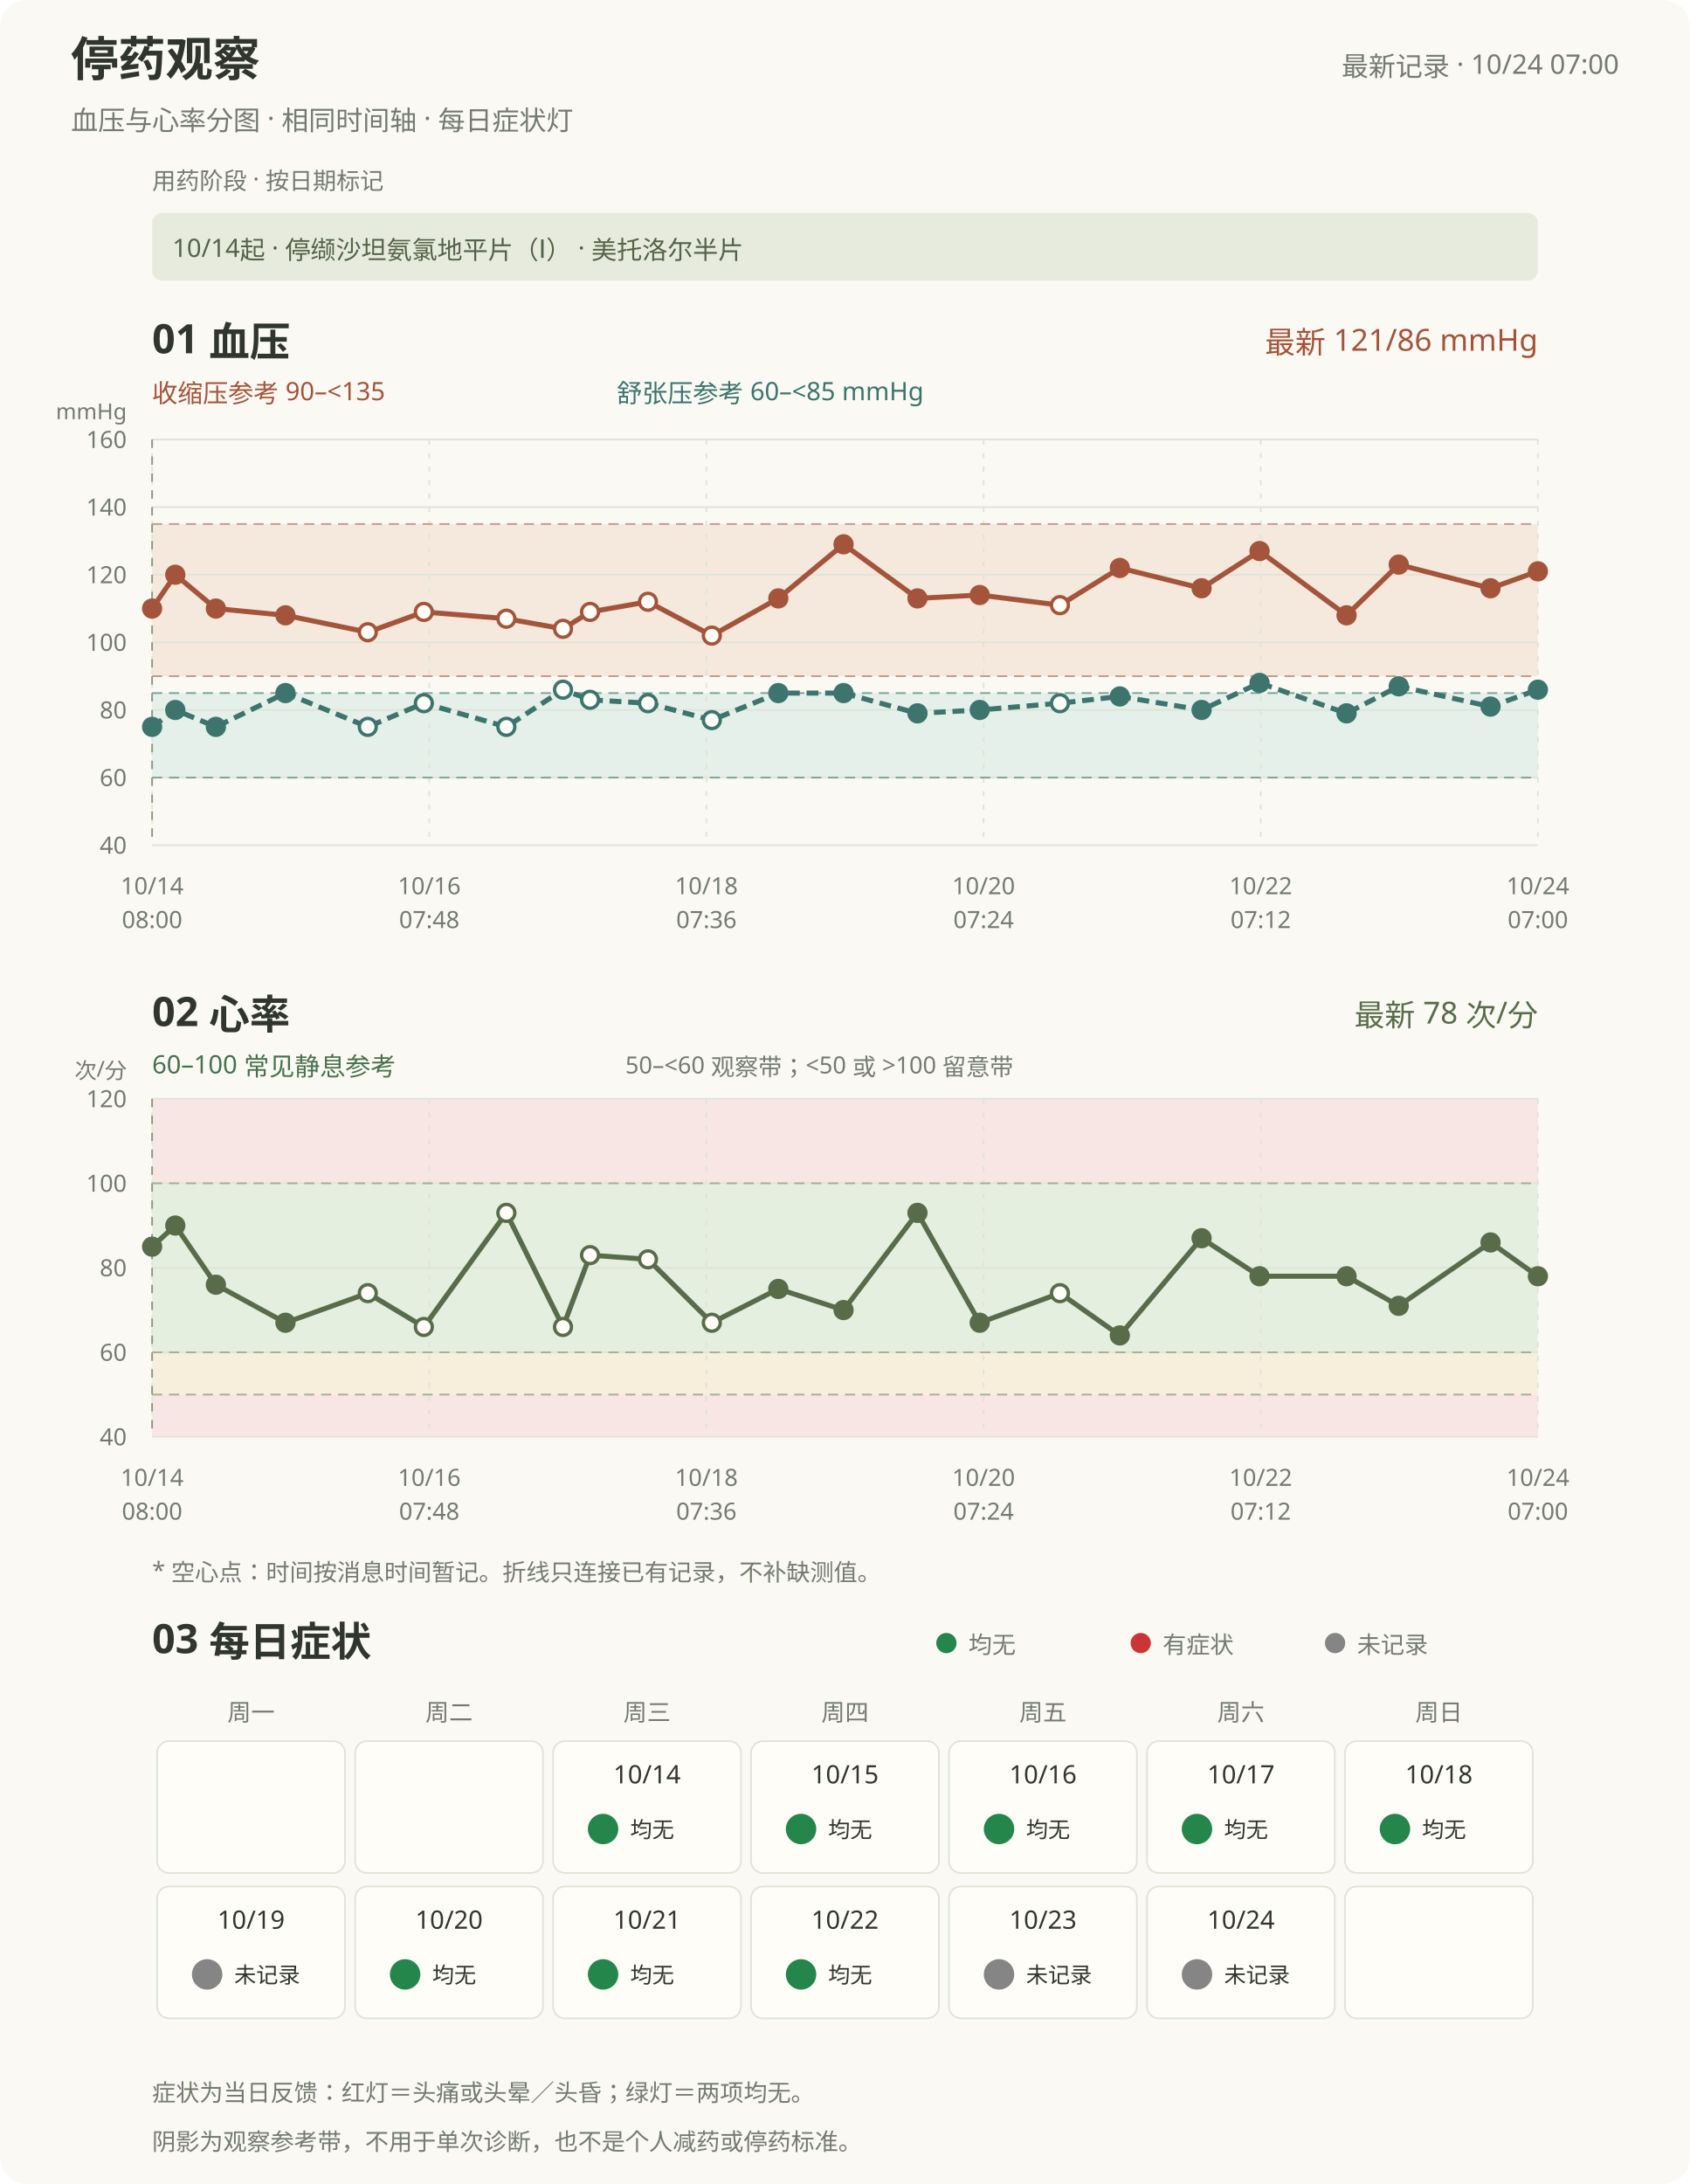
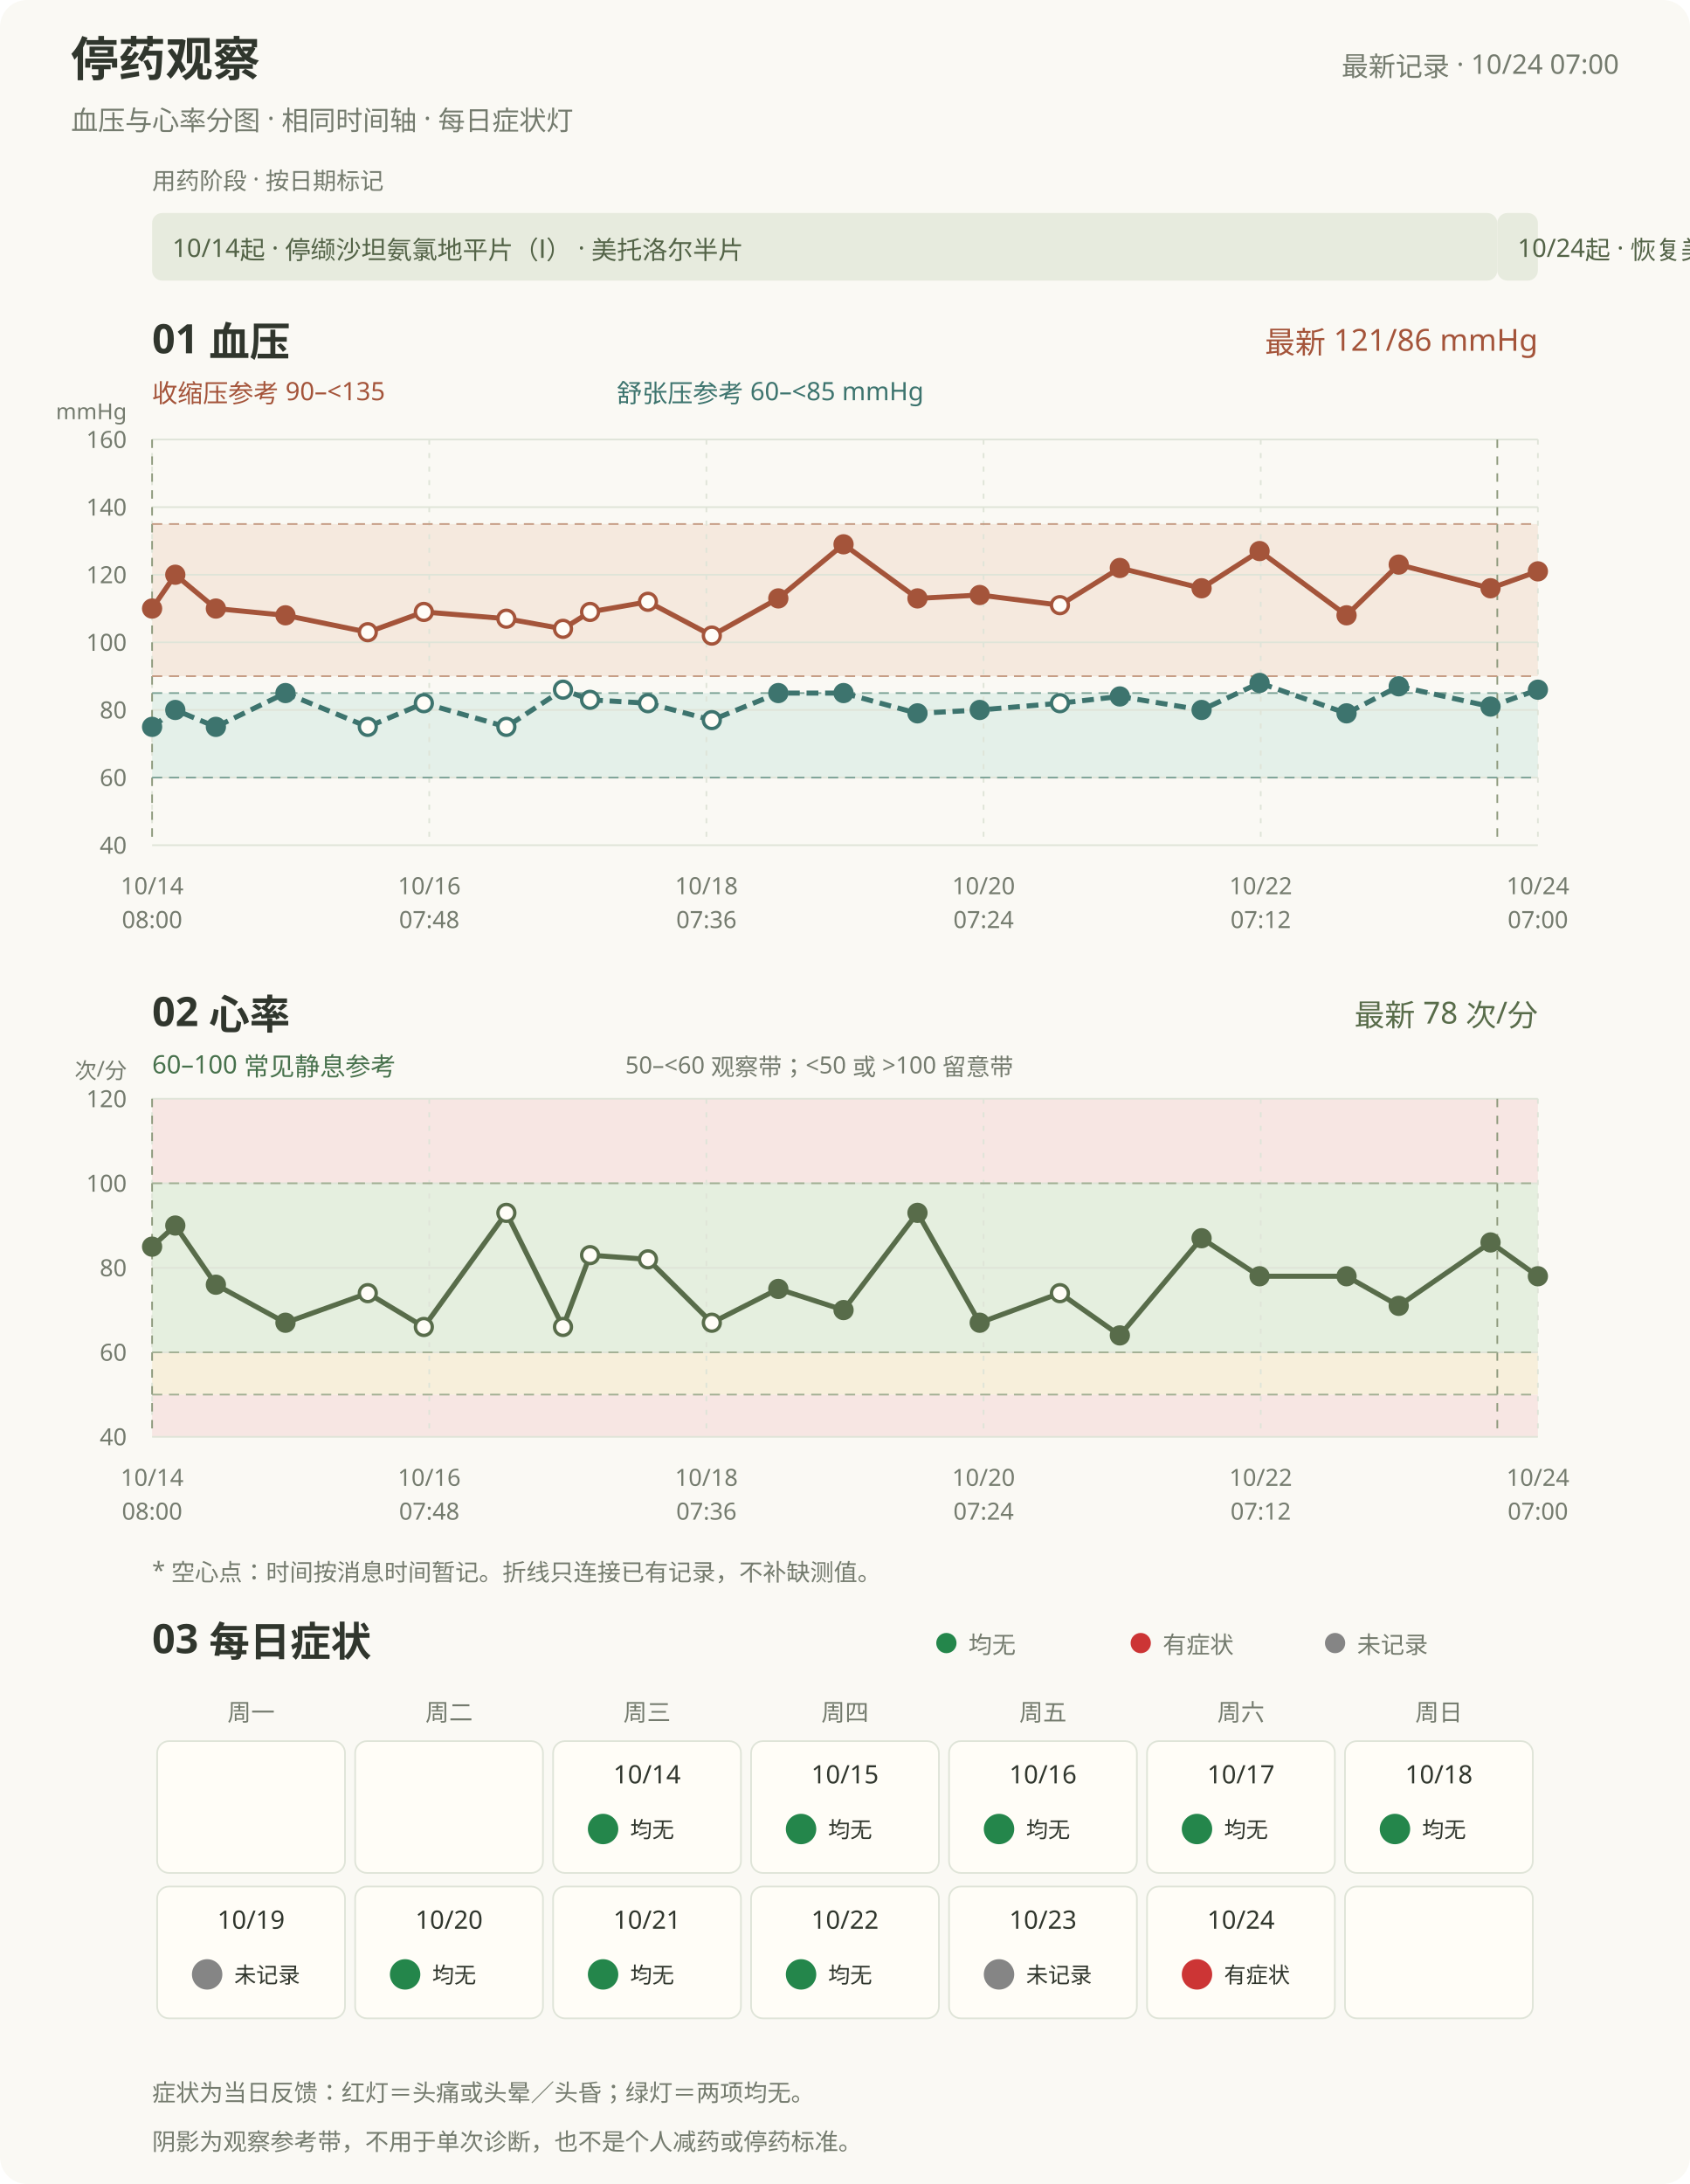
<svg xmlns="http://www.w3.org/2000/svg" viewBox="0 0 1000 1292" role="img" aria-labelledby="title desc">
  <rect width="1000" height="1292" rx="16" fill="#faf9f4" />
  <g font-family="system-ui,Microsoft YaHei,sans-serif" fill="#30362d">
    <text x="42" y="45" font-size="28" fill="#30362d" font-weight="600">停药观察</text>
    <text x="958" y="45" font-size="16" fill="#747b6e" text-anchor="end">最新记录 · 10/24 07:00</text>
    <text x="42" y="77" font-size="16" fill="#747b6e">血压与心率分图 · 相同时间轴 · 每日症状灯</text>
    <text x="90" y="112" font-size="14" fill="#747b6e">用药阶段 · 按日期标记</text>
-     <rect x="90" y="126" width="820" height="40" rx="6" fill="#e7ebde" />
+     <rect x="90" y="126" width="795.983" height="40" rx="6" fill="#e7ebde" />
    <text x="102" y="152" font-size="15" fill="#536347">10/14起 · 停缬沙坦氨氯地平片（Ⅰ） · 美托洛尔半片</text>
+     <rect x="885.983" y="126" width="24.017" height="40" rx="6" fill="#e7ebde" />
+     <text x="897.983" y="152" font-size="15" fill="#536347">10/24起 · 恢复美托洛尔半片 · 继续停缬沙坦氨氯地平片（Ⅰ）</text>
    <text x="90" y="209" font-size="24" fill="#30362d" font-weight="600">01  血压</text>
    <text x="910" y="209" font-size="18" fill="#a4543a" text-anchor="end">最新 121/86 mmHg</text>
    <text x="90" y="238" font-size="15" fill="#a4543a">收缩压参考 90–&lt;135</text>
    <text x="365" y="238" font-size="15" fill="#3d746e">舒张压参考 60–&lt;85 mmHg</text>
    <rect data-band="systolic-90-135" x="90" y="310" width="820" height="90" fill="#f5e9de" />
    <rect data-band="diastolic-60-85" x="90" y="410" width="820" height="50" fill="#e4f0e9" />
    <text x="75" y="248" font-size="13" fill="#747b6e" text-anchor="end">mmHg</text>
    <line x1="90" y1="500" x2="910" y2="500" stroke="#dfe4d8" />
    <text x="75" y="505" font-size="14" fill="#747b6e" text-anchor="end">40</text>
    <line x1="90" y1="460" x2="910" y2="460" stroke="#dfe4d8" />
    <text x="75" y="465" font-size="14" fill="#747b6e" text-anchor="end">60</text>
    <line x1="90" y1="420" x2="910" y2="420" stroke="#dfe4d8" />
    <text x="75" y="425" font-size="14" fill="#747b6e" text-anchor="end">80</text>
    <line x1="90" y1="380" x2="910" y2="380" stroke="#dfe4d8" />
    <text x="75" y="385" font-size="14" fill="#747b6e" text-anchor="end">100</text>
    <line x1="90" y1="340" x2="910" y2="340" stroke="#dfe4d8" />
    <text x="75" y="345" font-size="14" fill="#747b6e" text-anchor="end">120</text>
    <line x1="90" y1="300" x2="910" y2="300" stroke="#dfe4d8" />
    <text x="75" y="305" font-size="14" fill="#747b6e" text-anchor="end">140</text>
    <line x1="90" y1="260" x2="910" y2="260" stroke="#dfe4d8" />
    <text x="75" y="265" font-size="14" fill="#747b6e" text-anchor="end">160</text>
    <line x1="90" y1="260" x2="90" y2="500" stroke="#dfe4d8" stroke-dasharray="3 5" />
    <text x="90" y="529" font-size="14" fill="#747b6e" text-anchor="middle">10/14</text>
    <text x="90" y="549" font-size="14" fill="#747b6e" text-anchor="middle">08:00</text>
    <line x1="254" y1="260" x2="254" y2="500" stroke="#dfe4d8" stroke-dasharray="3 5" />
    <text x="254" y="529" font-size="14" fill="#747b6e" text-anchor="middle">10/16</text>
    <text x="254" y="549" font-size="14" fill="#747b6e" text-anchor="middle">07:48</text>
    <line x1="418" y1="260" x2="418" y2="500" stroke="#dfe4d8" stroke-dasharray="3 5" />
    <text x="418" y="529" font-size="14" fill="#747b6e" text-anchor="middle">10/18</text>
    <text x="418" y="549" font-size="14" fill="#747b6e" text-anchor="middle">07:36</text>
    <line x1="582" y1="260" x2="582" y2="500" stroke="#dfe4d8" stroke-dasharray="3 5" />
    <text x="582" y="529" font-size="14" fill="#747b6e" text-anchor="middle">10/20</text>
    <text x="582" y="549" font-size="14" fill="#747b6e" text-anchor="middle">07:24</text>
    <line x1="746" y1="260" x2="746" y2="500" stroke="#dfe4d8" stroke-dasharray="3 5" />
    <text x="746" y="529" font-size="14" fill="#747b6e" text-anchor="middle">10/22</text>
    <text x="746" y="549" font-size="14" fill="#747b6e" text-anchor="middle">07:12</text>
    <line x1="910" y1="260" x2="910" y2="500" stroke="#dfe4d8" stroke-dasharray="3 5" />
    <text x="910" y="529" font-size="14" fill="#747b6e" text-anchor="middle">10/24</text>
    <text x="910" y="549" font-size="14" fill="#747b6e" text-anchor="middle">07:00</text>
    <line x1="90" y1="260" x2="90" y2="500" stroke="#8d997c" stroke-dasharray="5 5" />
+     <line x1="885.983" y1="260" x2="885.983" y2="500" stroke="#8d997c" stroke-dasharray="5 5" />
    <line x1="90" y1="400" x2="910" y2="400" stroke="#c49a82" stroke-dasharray="6 4" />
    <line x1="90" y1="310" x2="910" y2="310" stroke="#c49a82" stroke-dasharray="6 4" />
    <line x1="90" y1="460" x2="910" y2="460" stroke="#7ca296" stroke-dasharray="6 4" />
    <line x1="90" y1="410" x2="910" y2="410" stroke="#7ca296" stroke-dasharray="6 4" />
    <polyline data-series="systolic" points="90,360 103.724,340 127.741,360 168.912,364 217.632,374 250.798,362 299.632,366 333.141,372 349.152,362 383.404,356 421.202,376 460.544,354 499.142,322 542.887,354 579.713,352 627.174,358 662.628,336 711.004,348 745.314,326 796.778,364 827.657,334 881.98,348 910,338" fill="none" stroke="#a4543a" stroke-width="3" stroke-linejoin="round" />
    <circle data-reading="systolic" cx="90" cy="360" r="5" stroke="#a4543a" stroke-width="2" fill="#a4543a" />
    <circle data-reading="systolic" cx="103.724" cy="340" r="5" stroke="#a4543a" stroke-width="2" fill="#a4543a" />
    <circle data-reading="systolic" cx="127.741" cy="360" r="5" stroke="#a4543a" stroke-width="2" fill="#a4543a" />
    <circle data-reading="systolic" cx="168.912" cy="364" r="5" stroke="#a4543a" stroke-width="2" fill="#a4543a" />
    <circle data-reading="systolic" cx="217.632" cy="374" r="5" stroke="#a4543a" stroke-width="2" fill="#fffdf7" />
    <circle data-reading="systolic" cx="250.798" cy="362" r="5" stroke="#a4543a" stroke-width="2" fill="#fffdf7" />
    <circle data-reading="systolic" cx="299.632" cy="366" r="5" stroke="#a4543a" stroke-width="2" fill="#fffdf7" />
    <circle data-reading="systolic" cx="333.141" cy="372" r="5" stroke="#a4543a" stroke-width="2" fill="#fffdf7" />
    <circle data-reading="systolic" cx="349.152" cy="362" r="5" stroke="#a4543a" stroke-width="2" fill="#fffdf7" />
    <circle data-reading="systolic" cx="383.404" cy="356" r="5" stroke="#a4543a" stroke-width="2" fill="#fffdf7" />
    <circle data-reading="systolic" cx="421.202" cy="376" r="5" stroke="#a4543a" stroke-width="2" fill="#fffdf7" />
    <circle data-reading="systolic" cx="460.544" cy="354" r="5" stroke="#a4543a" stroke-width="2" fill="#a4543a" />
    <circle data-reading="systolic" cx="499.142" cy="322" r="5" stroke="#a4543a" stroke-width="2" fill="#a4543a" />
    <circle data-reading="systolic" cx="542.887" cy="354" r="5" stroke="#a4543a" stroke-width="2" fill="#a4543a" />
    <circle data-reading="systolic" cx="579.713" cy="352" r="5" stroke="#a4543a" stroke-width="2" fill="#a4543a" />
    <circle data-reading="systolic" cx="627.174" cy="358" r="5" stroke="#a4543a" stroke-width="2" fill="#fffdf7" />
    <circle data-reading="systolic" cx="662.628" cy="336" r="5" stroke="#a4543a" stroke-width="2" fill="#a4543a" />
    <circle data-reading="systolic" cx="711.004" cy="348" r="5" stroke="#a4543a" stroke-width="2" fill="#a4543a" />
    <circle data-reading="systolic" cx="745.314" cy="326" r="5" stroke="#a4543a" stroke-width="2" fill="#a4543a" />
    <circle data-reading="systolic" cx="796.778" cy="364" r="5" stroke="#a4543a" stroke-width="2" fill="#a4543a" />
    <circle data-reading="systolic" cx="827.657" cy="334" r="5" stroke="#a4543a" stroke-width="2" fill="#a4543a" />
    <circle data-reading="systolic" cx="881.98" cy="348" r="5" stroke="#a4543a" stroke-width="2" fill="#a4543a" />
    <circle data-reading="systolic" cx="910" cy="338" r="5" stroke="#a4543a" stroke-width="2" fill="#a4543a" />
    <polyline data-series="diastolic" points="90,430 103.724,420 127.741,430 168.912,410 217.632,430 250.798,416 299.632,430 333.141,408 349.152,414 383.404,416 421.202,426 460.544,410 499.142,410 542.887,422 579.713,420 627.174,416 662.628,412 711.004,420 745.314,404 796.778,422 827.657,406 881.98,418 910,408" fill="none" stroke="#3d746e" stroke-width="3" stroke-linejoin="round" stroke-dasharray="7 4" />
    <circle data-reading="diastolic" cx="90" cy="430" r="5" stroke="#3d746e" stroke-width="2" fill="#3d746e" />
    <circle data-reading="diastolic" cx="103.724" cy="420" r="5" stroke="#3d746e" stroke-width="2" fill="#3d746e" />
    <circle data-reading="diastolic" cx="127.741" cy="430" r="5" stroke="#3d746e" stroke-width="2" fill="#3d746e" />
    <circle data-reading="diastolic" cx="168.912" cy="410" r="5" stroke="#3d746e" stroke-width="2" fill="#3d746e" />
    <circle data-reading="diastolic" cx="217.632" cy="430" r="5" stroke="#3d746e" stroke-width="2" fill="#fffdf7" />
    <circle data-reading="diastolic" cx="250.798" cy="416" r="5" stroke="#3d746e" stroke-width="2" fill="#fffdf7" />
    <circle data-reading="diastolic" cx="299.632" cy="430" r="5" stroke="#3d746e" stroke-width="2" fill="#fffdf7" />
    <circle data-reading="diastolic" cx="333.141" cy="408" r="5" stroke="#3d746e" stroke-width="2" fill="#fffdf7" />
    <circle data-reading="diastolic" cx="349.152" cy="414" r="5" stroke="#3d746e" stroke-width="2" fill="#fffdf7" />
    <circle data-reading="diastolic" cx="383.404" cy="416" r="5" stroke="#3d746e" stroke-width="2" fill="#fffdf7" />
    <circle data-reading="diastolic" cx="421.202" cy="426" r="5" stroke="#3d746e" stroke-width="2" fill="#fffdf7" />
    <circle data-reading="diastolic" cx="460.544" cy="410" r="5" stroke="#3d746e" stroke-width="2" fill="#3d746e" />
    <circle data-reading="diastolic" cx="499.142" cy="410" r="5" stroke="#3d746e" stroke-width="2" fill="#3d746e" />
    <circle data-reading="diastolic" cx="542.887" cy="422" r="5" stroke="#3d746e" stroke-width="2" fill="#3d746e" />
    <circle data-reading="diastolic" cx="579.713" cy="420" r="5" stroke="#3d746e" stroke-width="2" fill="#3d746e" />
    <circle data-reading="diastolic" cx="627.174" cy="416" r="5" stroke="#3d746e" stroke-width="2" fill="#fffdf7" />
    <circle data-reading="diastolic" cx="662.628" cy="412" r="5" stroke="#3d746e" stroke-width="2" fill="#3d746e" />
    <circle data-reading="diastolic" cx="711.004" cy="420" r="5" stroke="#3d746e" stroke-width="2" fill="#3d746e" />
    <circle data-reading="diastolic" cx="745.314" cy="404" r="5" stroke="#3d746e" stroke-width="2" fill="#3d746e" />
    <circle data-reading="diastolic" cx="796.778" cy="422" r="5" stroke="#3d746e" stroke-width="2" fill="#3d746e" />
    <circle data-reading="diastolic" cx="827.657" cy="406" r="5" stroke="#3d746e" stroke-width="2" fill="#3d746e" />
    <circle data-reading="diastolic" cx="881.98" cy="418" r="5" stroke="#3d746e" stroke-width="2" fill="#3d746e" />
    <circle data-reading="diastolic" cx="910" cy="408" r="5" stroke="#3d746e" stroke-width="2" fill="#3d746e" />
    <text x="90" y="607" font-size="24" fill="#30362d" font-weight="600">02  心率</text>
    <text x="910" y="607" font-size="18" fill="#586c4a" text-anchor="end">最新 78 次/分</text>
    <text x="90" y="635" font-size="15" fill="#47714c">60–100 常见静息参考</text>
    <text x="370" y="635" font-size="14" fill="#747b6e">50–&lt;60 观察带；&lt;50 或 &gt;100 留意带</text>
    <rect data-band="heart-low" x="90" y="825" width="820" height="25" fill="#f7e6e3" />
    <rect data-band="heart-observe" x="90" y="800" width="820" height="25" fill="#f7efdb" />
    <rect data-band="heart-reference-60-100" x="90" y="700" width="820" height="100" fill="#e5efdf" />
    <rect data-band="heart-high" x="90" y="650" width="820" height="50" fill="#f7e6e3" />
    <text x="75" y="638" font-size="13" fill="#747b6e" text-anchor="end">次/分</text>
    <line x1="90" y1="850" x2="910" y2="850" stroke="#dfe4d8" />
    <text x="75" y="855" font-size="14" fill="#747b6e" text-anchor="end">40</text>
    <line x1="90" y1="800" x2="910" y2="800" stroke="#dfe4d8" />
    <text x="75" y="805" font-size="14" fill="#747b6e" text-anchor="end">60</text>
    <line x1="90" y1="750" x2="910" y2="750" stroke="#dfe4d8" />
    <text x="75" y="755" font-size="14" fill="#747b6e" text-anchor="end">80</text>
    <line x1="90" y1="700" x2="910" y2="700" stroke="#dfe4d8" />
    <text x="75" y="705" font-size="14" fill="#747b6e" text-anchor="end">100</text>
    <line x1="90" y1="650" x2="910" y2="650" stroke="#dfe4d8" />
    <text x="75" y="655" font-size="14" fill="#747b6e" text-anchor="end">120</text>
    <line x1="90" y1="650" x2="90" y2="850" stroke="#dfe4d8" stroke-dasharray="3 5" />
    <text x="90" y="879" font-size="14" fill="#747b6e" text-anchor="middle">10/14</text>
    <text x="90" y="899" font-size="14" fill="#747b6e" text-anchor="middle">08:00</text>
    <line x1="254" y1="650" x2="254" y2="850" stroke="#dfe4d8" stroke-dasharray="3 5" />
    <text x="254" y="879" font-size="14" fill="#747b6e" text-anchor="middle">10/16</text>
    <text x="254" y="899" font-size="14" fill="#747b6e" text-anchor="middle">07:48</text>
    <line x1="418" y1="650" x2="418" y2="850" stroke="#dfe4d8" stroke-dasharray="3 5" />
    <text x="418" y="879" font-size="14" fill="#747b6e" text-anchor="middle">10/18</text>
    <text x="418" y="899" font-size="14" fill="#747b6e" text-anchor="middle">07:36</text>
    <line x1="582" y1="650" x2="582" y2="850" stroke="#dfe4d8" stroke-dasharray="3 5" />
    <text x="582" y="879" font-size="14" fill="#747b6e" text-anchor="middle">10/20</text>
    <text x="582" y="899" font-size="14" fill="#747b6e" text-anchor="middle">07:24</text>
    <line x1="746" y1="650" x2="746" y2="850" stroke="#dfe4d8" stroke-dasharray="3 5" />
    <text x="746" y="879" font-size="14" fill="#747b6e" text-anchor="middle">10/22</text>
    <text x="746" y="899" font-size="14" fill="#747b6e" text-anchor="middle">07:12</text>
    <line x1="910" y1="650" x2="910" y2="850" stroke="#dfe4d8" stroke-dasharray="3 5" />
    <text x="910" y="879" font-size="14" fill="#747b6e" text-anchor="middle">10/24</text>
    <text x="910" y="899" font-size="14" fill="#747b6e" text-anchor="middle">07:00</text>
    <line x1="90" y1="650" x2="90" y2="850" stroke="#8d997c" stroke-dasharray="5 5" />
+     <line x1="885.983" y1="650" x2="885.983" y2="850" stroke="#8d997c" stroke-dasharray="5 5" />
    <line x1="90" y1="825" x2="910" y2="825" stroke="#a2af94" stroke-dasharray="6 4" />
    <line x1="90" y1="800" x2="910" y2="800" stroke="#a2af94" stroke-dasharray="6 4" />
    <line x1="90" y1="700" x2="910" y2="700" stroke="#a2af94" stroke-dasharray="6 4" />
    <polyline data-series="heartRate" points="90,737.5 103.724,725 127.741,760 168.912,782.5 217.632,765 250.798,785 299.632,717.5 333.141,785 349.152,742.5 383.404,745 421.202,782.5 460.544,762.5 499.142,775 542.887,717.5 579.713,782.5 627.174,765 662.628,790 711.004,732.5 745.314,755 796.778,755 827.657,772.5 881.98,735 910,755" fill="none" stroke="#586c4a" stroke-width="3" stroke-linejoin="round" />
    <circle data-reading="heartRate" cx="90" cy="737.5" r="5" stroke="#586c4a" stroke-width="2" fill="#586c4a" />
    <circle data-reading="heartRate" cx="103.724" cy="725" r="5" stroke="#586c4a" stroke-width="2" fill="#586c4a" />
    <circle data-reading="heartRate" cx="127.741" cy="760" r="5" stroke="#586c4a" stroke-width="2" fill="#586c4a" />
    <circle data-reading="heartRate" cx="168.912" cy="782.5" r="5" stroke="#586c4a" stroke-width="2" fill="#586c4a" />
    <circle data-reading="heartRate" cx="217.632" cy="765" r="5" stroke="#586c4a" stroke-width="2" fill="#fffdf7" />
    <circle data-reading="heartRate" cx="250.798" cy="785" r="5" stroke="#586c4a" stroke-width="2" fill="#fffdf7" />
    <circle data-reading="heartRate" cx="299.632" cy="717.5" r="5" stroke="#586c4a" stroke-width="2" fill="#fffdf7" />
    <circle data-reading="heartRate" cx="333.141" cy="785" r="5" stroke="#586c4a" stroke-width="2" fill="#fffdf7" />
    <circle data-reading="heartRate" cx="349.152" cy="742.5" r="5" stroke="#586c4a" stroke-width="2" fill="#fffdf7" />
    <circle data-reading="heartRate" cx="383.404" cy="745" r="5" stroke="#586c4a" stroke-width="2" fill="#fffdf7" />
    <circle data-reading="heartRate" cx="421.202" cy="782.5" r="5" stroke="#586c4a" stroke-width="2" fill="#fffdf7" />
    <circle data-reading="heartRate" cx="460.544" cy="762.5" r="5" stroke="#586c4a" stroke-width="2" fill="#586c4a" />
    <circle data-reading="heartRate" cx="499.142" cy="775" r="5" stroke="#586c4a" stroke-width="2" fill="#586c4a" />
    <circle data-reading="heartRate" cx="542.887" cy="717.5" r="5" stroke="#586c4a" stroke-width="2" fill="#586c4a" />
    <circle data-reading="heartRate" cx="579.713" cy="782.5" r="5" stroke="#586c4a" stroke-width="2" fill="#586c4a" />
    <circle data-reading="heartRate" cx="627.174" cy="765" r="5" stroke="#586c4a" stroke-width="2" fill="#fffdf7" />
    <circle data-reading="heartRate" cx="662.628" cy="790" r="5" stroke="#586c4a" stroke-width="2" fill="#586c4a" />
    <circle data-reading="heartRate" cx="711.004" cy="732.5" r="5" stroke="#586c4a" stroke-width="2" fill="#586c4a" />
    <circle data-reading="heartRate" cx="745.314" cy="755" r="5" stroke="#586c4a" stroke-width="2" fill="#586c4a" />
    <circle data-reading="heartRate" cx="796.778" cy="755" r="5" stroke="#586c4a" stroke-width="2" fill="#586c4a" />
    <circle data-reading="heartRate" cx="827.657" cy="772.5" r="5" stroke="#586c4a" stroke-width="2" fill="#586c4a" />
    <circle data-reading="heartRate" cx="881.98" cy="735" r="5" stroke="#586c4a" stroke-width="2" fill="#586c4a" />
    <circle data-reading="heartRate" cx="910" cy="755" r="5" stroke="#586c4a" stroke-width="2" fill="#586c4a" />
    <text x="90" y="934" font-size="14" fill="#747b6e">* 空心点：时间按消息时间暂记。折线只连接已有记录，不补缺测值。</text>
    <text x="90" y="978" font-size="24" fill="#30362d" font-weight="600">03  每日症状</text>
    <circle cx="560" cy="972" r="6" fill="#24864b" />
    <text x="573" y="978" font-size="14" fill="#747b6e">均无</text>
    <circle cx="675" cy="972" r="6" fill="#cc3535" />
    <text x="688" y="978" font-size="14" fill="#747b6e">有症状</text>
    <circle cx="790" cy="972" r="6" fill="#858585" />
    <text x="803" y="978" font-size="14" fill="#747b6e">未记录</text>
    <text x="148.571" y="1018" font-size="14" fill="#747b6e" text-anchor="middle">周一</text>
    <text x="265.714" y="1018" font-size="14" fill="#747b6e" text-anchor="middle">周二</text>
    <text x="382.857" y="1018" font-size="14" fill="#747b6e" text-anchor="middle">周三</text>
    <text x="500" y="1018" font-size="14" fill="#747b6e" text-anchor="middle">周四</text>
    <text x="617.143" y="1018" font-size="14" fill="#747b6e" text-anchor="middle">周五</text>
    <text x="734.286" y="1018" font-size="14" fill="#747b6e" text-anchor="middle">周六</text>
    <text x="851.429" y="1018" font-size="14" fill="#747b6e" text-anchor="middle">周日</text>
    <rect x="93" y="1030" width="111.143" height="78" rx="7" fill="#fffdf7" stroke="#dfe4d8" />
    <rect x="210.143" y="1030" width="111.143" height="78" rx="7" fill="#fffdf7" stroke="#dfe4d8" />
    <rect x="327.286" y="1030" width="111.143" height="78" rx="7" fill="#fffdf7" stroke="#dfe4d8" />
    <rect x="444.429" y="1030" width="111.143" height="78" rx="7" fill="#fffdf7" stroke="#dfe4d8" />
    <rect x="561.571" y="1030" width="111.143" height="78" rx="7" fill="#fffdf7" stroke="#dfe4d8" />
    <rect x="678.714" y="1030" width="111.143" height="78" rx="7" fill="#fffdf7" stroke="#dfe4d8" />
    <rect x="795.857" y="1030" width="111.143" height="78" rx="7" fill="#fffdf7" stroke="#dfe4d8" />
    <rect x="93" y="1116" width="111.143" height="78" rx="7" fill="#fffdf7" stroke="#dfe4d8" />
    <rect x="210.143" y="1116" width="111.143" height="78" rx="7" fill="#fffdf7" stroke="#dfe4d8" />
    <rect x="327.286" y="1116" width="111.143" height="78" rx="7" fill="#fffdf7" stroke="#dfe4d8" />
    <rect x="444.429" y="1116" width="111.143" height="78" rx="7" fill="#fffdf7" stroke="#dfe4d8" />
    <rect x="561.571" y="1116" width="111.143" height="78" rx="7" fill="#fffdf7" stroke="#dfe4d8" />
    <rect x="678.714" y="1116" width="111.143" height="78" rx="7" fill="#fffdf7" stroke="#dfe4d8" />
    <rect x="795.857" y="1116" width="111.143" height="78" rx="7" fill="#fffdf7" stroke="#dfe4d8" />
    <g data-symptom-date="2026-10-14" role="img" aria-label="2026-10-14 头痛：无，头晕／头昏：无">
      <text x="382.857" y="1055" font-size="15" fill="#30362d" text-anchor="middle">10/14</text>
      <circle cx="356.857" cy="1082" r="9" fill="#24864b" />
      <text x="372.857" y="1087" font-size="13" fill="#30362d">均无</text>
    </g>
    <g data-symptom-date="2026-10-15" role="img" aria-label="2026-10-15 头痛：无，头晕／头昏：无">
      <text x="500" y="1055" font-size="15" fill="#30362d" text-anchor="middle">10/15</text>
      <circle cx="474" cy="1082" r="9" fill="#24864b" />
      <text x="490" y="1087" font-size="13" fill="#30362d">均无</text>
    </g>
    <g data-symptom-date="2026-10-16" role="img" aria-label="2026-10-16 头痛：无，头晕／头昏：无">
      <text x="617.143" y="1055" font-size="15" fill="#30362d" text-anchor="middle">10/16</text>
      <circle cx="591.143" cy="1082" r="9" fill="#24864b" />
      <text x="607.143" y="1087" font-size="13" fill="#30362d">均无</text>
    </g>
    <g data-symptom-date="2026-10-17" role="img" aria-label="2026-10-17 头痛：无，头晕／头昏：无">
      <text x="734.286" y="1055" font-size="15" fill="#30362d" text-anchor="middle">10/17</text>
      <circle cx="708.286" cy="1082" r="9" fill="#24864b" />
      <text x="724.286" y="1087" font-size="13" fill="#30362d">均无</text>
    </g>
    <g data-symptom-date="2026-10-18" role="img" aria-label="2026-10-18 头痛：无，头晕／头昏：无">
      <text x="851.429" y="1055" font-size="15" fill="#30362d" text-anchor="middle">10/18</text>
      <circle cx="825.429" cy="1082" r="9" fill="#24864b" />
      <text x="841.429" y="1087" font-size="13" fill="#30362d">均无</text>
    </g>
    <g data-symptom-date="2026-10-19" role="img" aria-label="2026-10-19 头痛：未记录，头晕／头昏：未记录">
      <text x="148.571" y="1141" font-size="15" fill="#30362d" text-anchor="middle">10/19</text>
      <circle cx="122.571" cy="1168" r="9" fill="#858585" />
      <text x="138.571" y="1173" font-size="13" fill="#30362d">未记录</text>
    </g>
    <g data-symptom-date="2026-10-20" role="img" aria-label="2026-10-20 头痛：无，头晕／头昏：无">
      <text x="265.714" y="1141" font-size="15" fill="#30362d" text-anchor="middle">10/20</text>
      <circle cx="239.714" cy="1168" r="9" fill="#24864b" />
      <text x="255.714" y="1173" font-size="13" fill="#30362d">均无</text>
    </g>
    <g data-symptom-date="2026-10-21" role="img" aria-label="2026-10-21 头痛：无，头晕／头昏：无">
      <text x="382.857" y="1141" font-size="15" fill="#30362d" text-anchor="middle">10/21</text>
      <circle cx="356.857" cy="1168" r="9" fill="#24864b" />
      <text x="372.857" y="1173" font-size="13" fill="#30362d">均无</text>
    </g>
    <g data-symptom-date="2026-10-22" role="img" aria-label="2026-10-22 头痛：无，头晕／头昏：无">
      <text x="500" y="1141" font-size="15" fill="#30362d" text-anchor="middle">10/22</text>
      <circle cx="474" cy="1168" r="9" fill="#24864b" />
      <text x="490" y="1173" font-size="13" fill="#30362d">均无</text>
    </g>
    <g data-symptom-date="2026-10-23" role="img" aria-label="2026-10-23 头痛：未记录，头晕／头昏：未记录">
      <text x="617.143" y="1141" font-size="15" fill="#30362d" text-anchor="middle">10/23</text>
      <circle cx="591.143" cy="1168" r="9" fill="#858585" />
      <text x="607.143" y="1173" font-size="13" fill="#30362d">未记录</text>
    </g>
-     <g data-symptom-date="2026-10-24" role="img" aria-label="2026-10-24 头痛：未记录，头晕／头昏：未记录">
+     <g data-symptom-date="2026-10-24" role="img" aria-label="2026-10-24 头痛：有，头晕／头昏：有">
      <text x="734.286" y="1141" font-size="15" fill="#30362d" text-anchor="middle">10/24</text>
-       <circle cx="708.286" cy="1168" r="9" fill="#858585" />
-       <text x="724.286" y="1173" font-size="13" fill="#30362d">未记录</text>
+       <circle cx="708.286" cy="1168" r="9" fill="#cc3535" />
+       <text x="724.286" y="1173" font-size="13" fill="#30362d">有症状</text>
    </g>
    <text x="90" y="1243" font-size="14" fill="#747b6e">症状为当日反馈：红灯＝头痛或头晕／头昏；绿灯＝两项均无。</text>
    <text x="90" y="1272" font-size="14" fill="#747b6e">阴影为观察参考带，不用于单次诊断，也不是个人减药或停药标准。</text>
  </g>
</svg>
